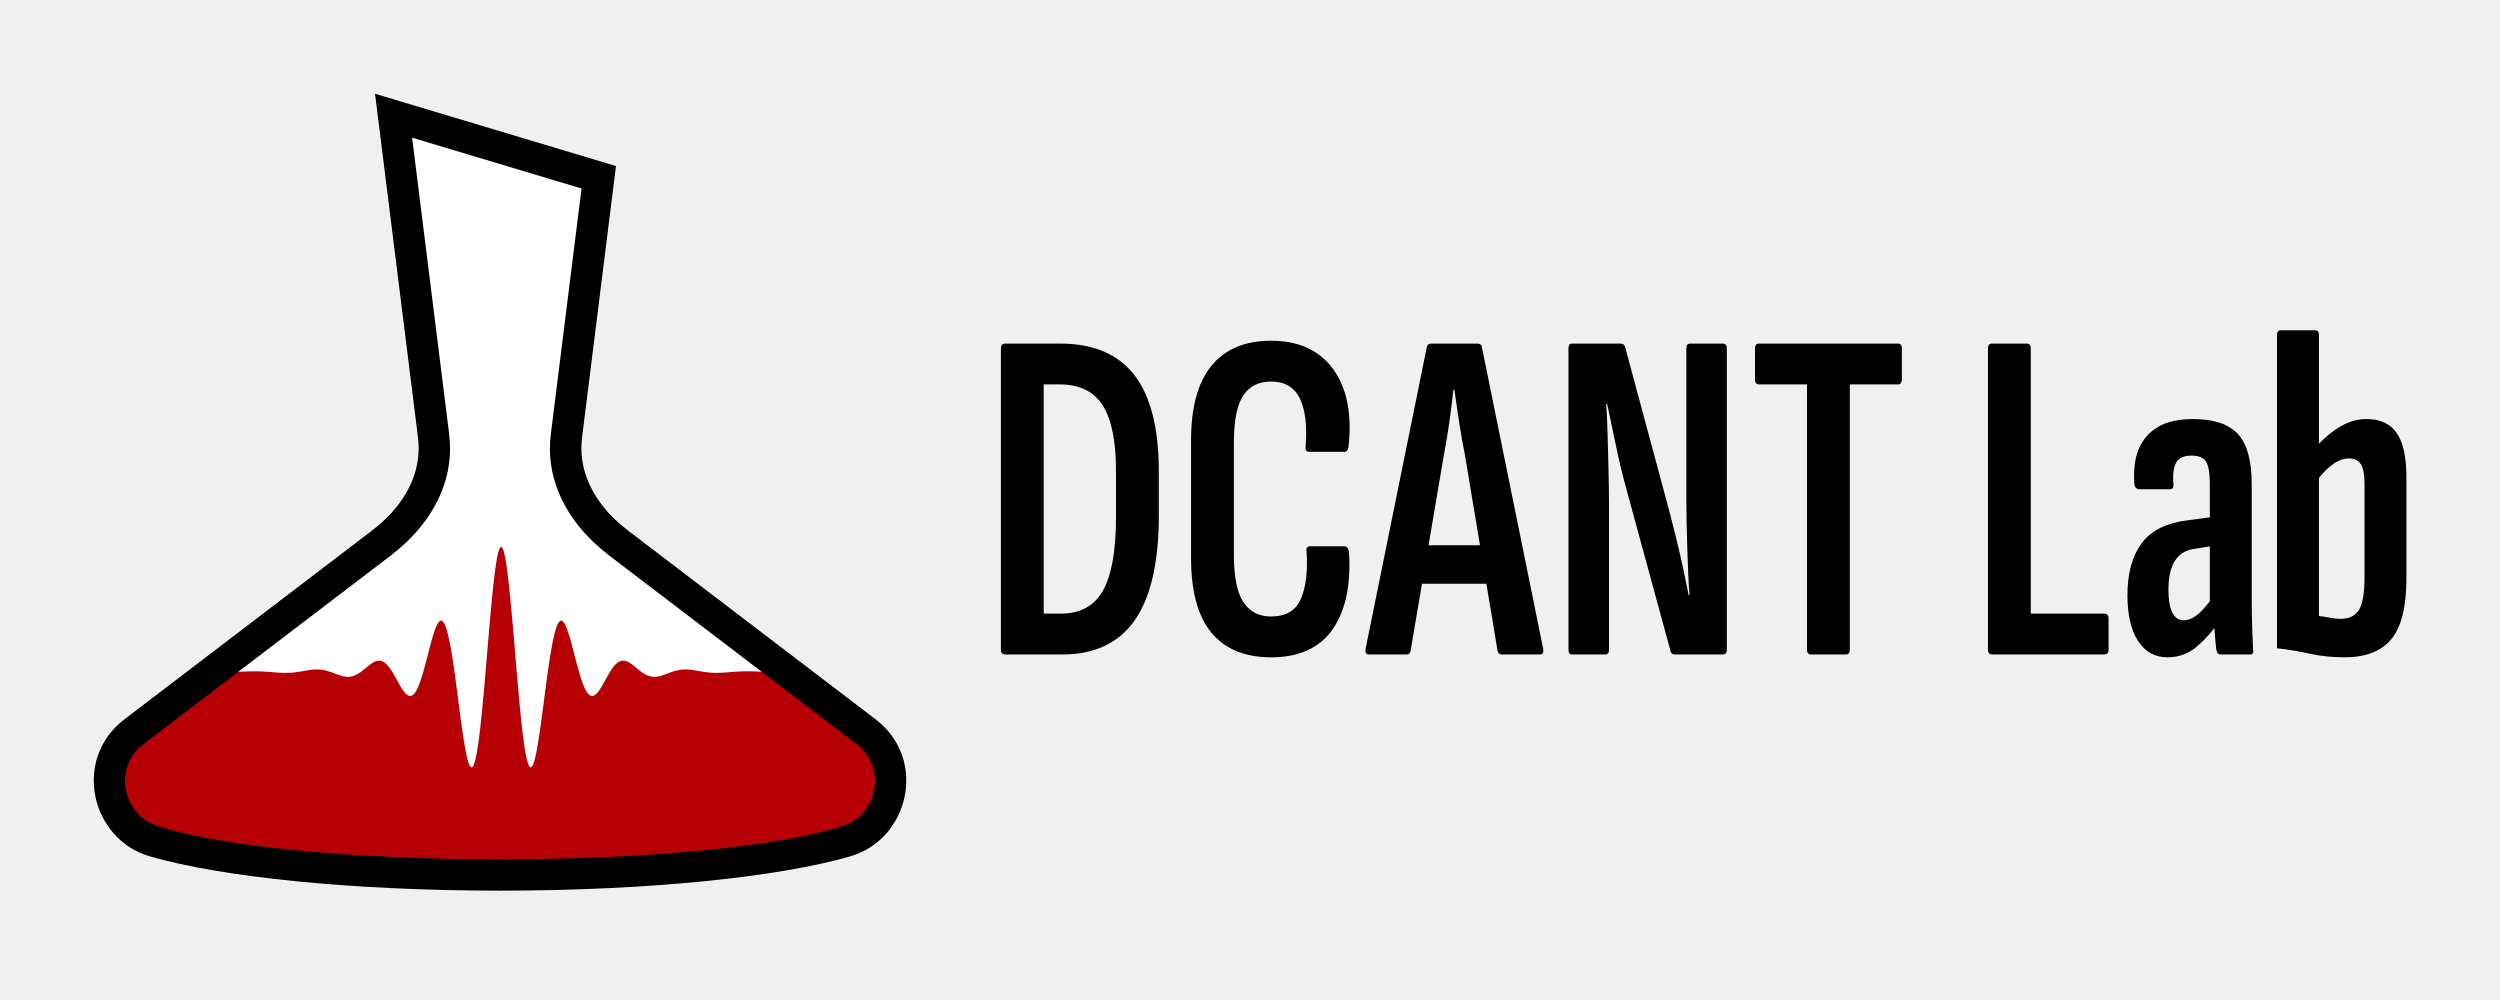
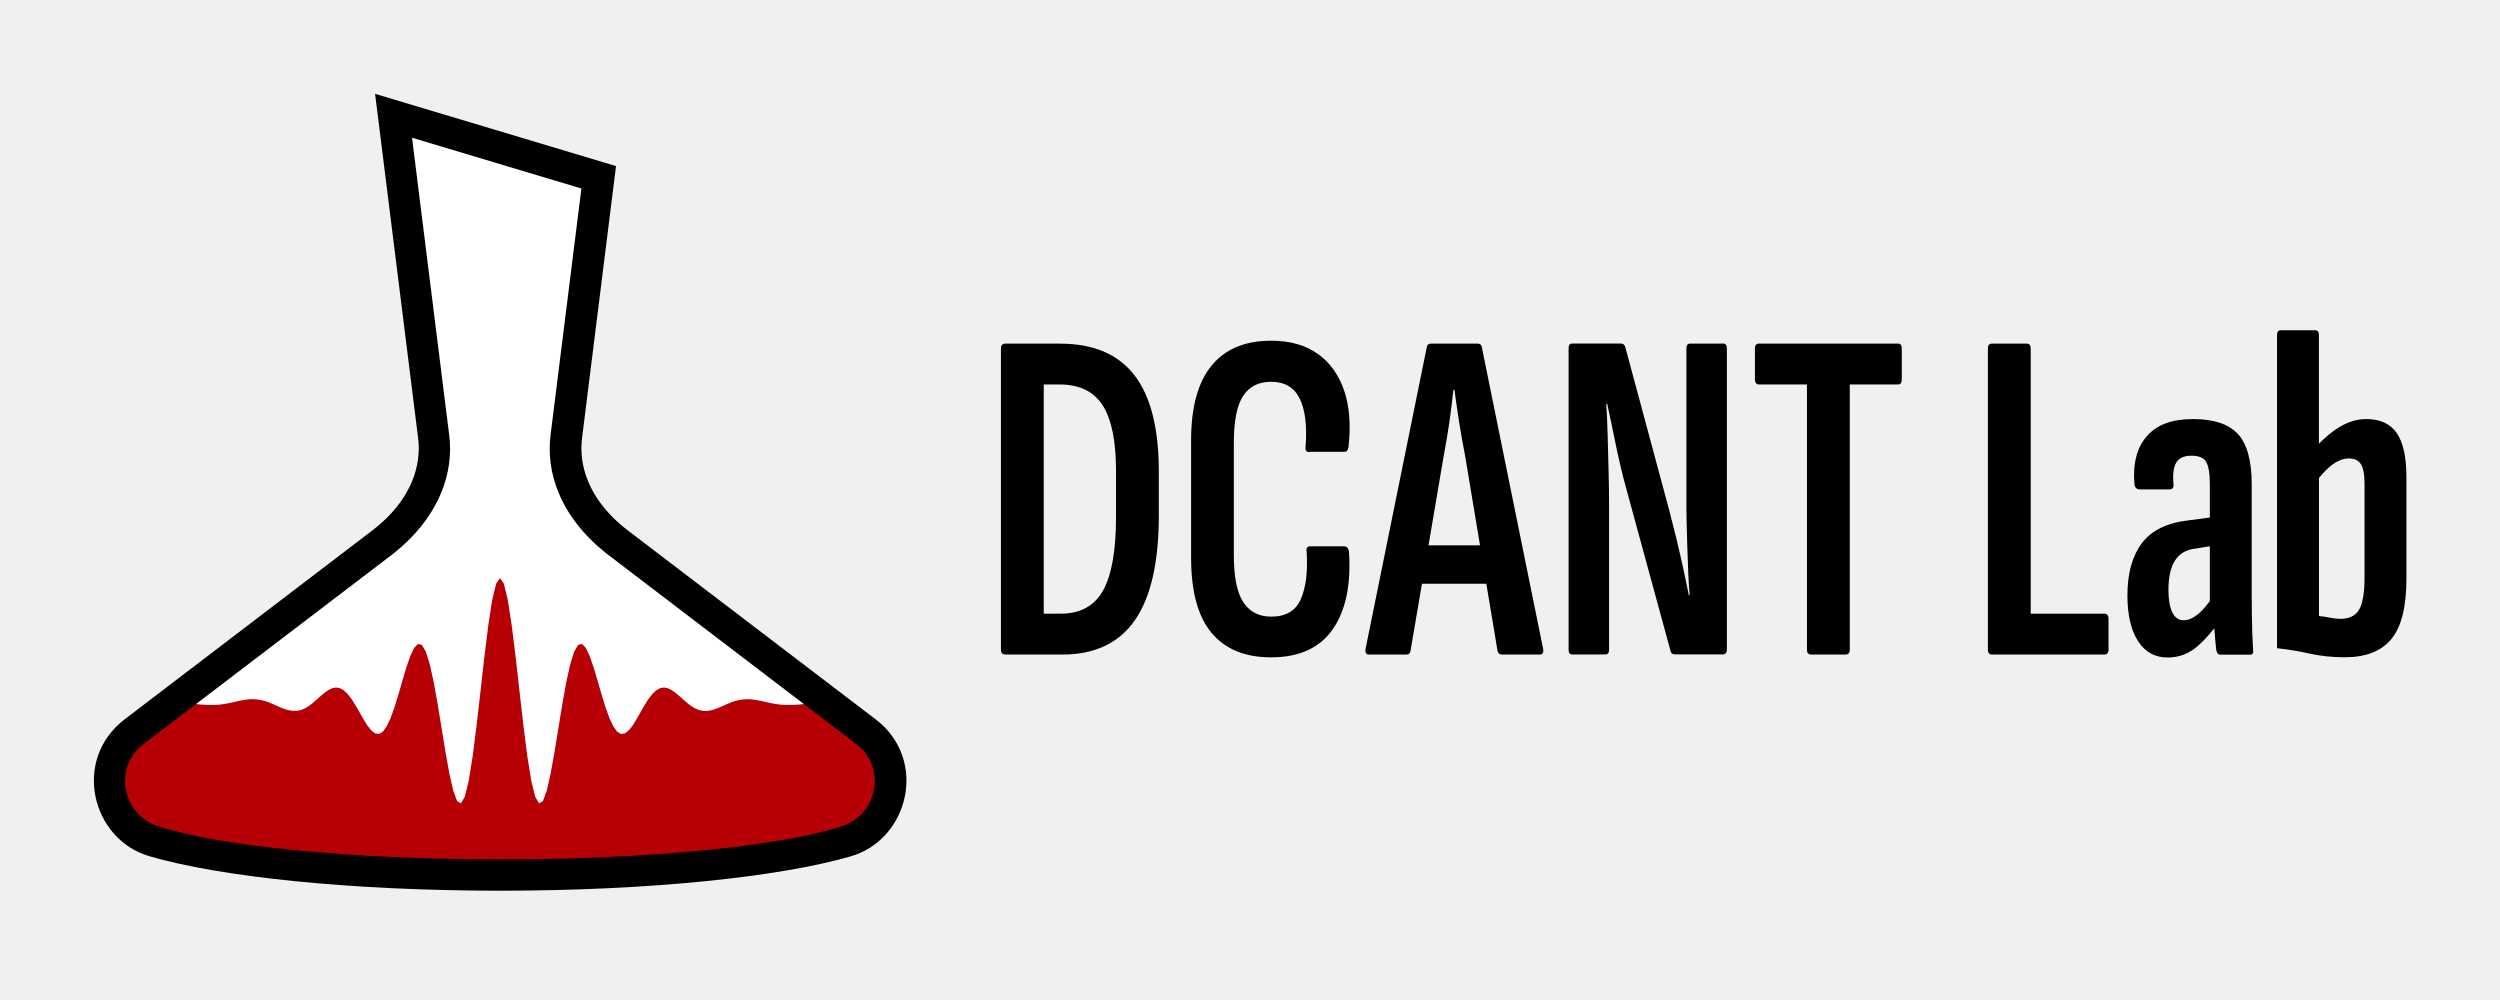
- <svg xmlns="http://www.w3.org/2000/svg" version="1.1" viewBox="0 0 1280 512">
+ <svg xmlns="http://www.w3.org/2000/svg" version="1.1" viewBox="0 0 320 128">
  <defs>
    <style>
      #decanter-bg { isolation: isolate; fill-rule: evenodd; fill: #ffffff; }
      #wave { isolation: isolate; fill-rule: evenodd; fill: #b60005; }
      #decanter, #text { isolation: isolate; fill-rule: evenodd; fill: #000000; }
    </style>
  </defs>
-   <path id="decanter-bg" d="M443.35,374.55l-126.59-96.49c-.07-.05-.14-.11-.21-.16l-.04-.03h0c-16.7-12.77-26.87-29.71-26.87-48.3,0-2.05.15-4.07.4-6.07h-.02l16.56-132.48-105.06-31.52,20.5,164h-.04c.24,2,.4,4.03.4,6.07,0,18.58-10.17,35.51-26.86,48.29v.02l-126.84,96.67c-21.49,16.38-13.79,48.55,9.34,55.91h0c33.17,10.41,100.43,17.53,178,17.53s144.83-7.12,178-17.52h0c23.14-7.37,30.84-39.54,9.35-55.92Z" />
-   <path id="wave" d="M443.35,374.55l-39.99-30.48h-.41s-.51.01-.51.01h-.51s-.51.01-.51.01h-.51s-.51,0-.51,0h-.51s-.51,0-.51,0h-.51s-.51,0-.51,0h-.51s-.51,0-.51,0h-.51s-.51,0-.51,0h-.51s-.51-.02-.51-.02h-.51s-.51-.02-.51-.02h-.51s-.51-.03-.51-.03h-.51s-.51-.03-.51-.03l-.51-.02-.51-.02-.51-.02-.51-.02-.51-.02-.51-.02-.51-.02-.51-.02-.51-.02-.51-.02-.51-.02h-.51s-.51-.03-.51-.03h-.51s-.51-.02-.51-.02h-.51s-.51-.01-.51-.01h-.51s-.51,0-.51,0h-.51s-.51,0-.51,0h-.51s-.51.02-.51.02h-.51s-.51.03-.51.03l-.51.02-.51.02-.51.03-.51.03-.51.03-.51.03-.51.04-.51.04-.51.04-.51.04-.51.04-.51.04-.51.04-.51.04-.51.04-.51.04-.51.03-.51.03-.51.03-.51.03-.51.02-.51.02h-.51s-.51.02-.51.02h-.51s-.51,0-.51,0h-.51s-.51-.03-.51-.03l-.51-.02-.51-.03-.51-.04-.51-.04-.51-.05-.51-.06-.51-.06-.51-.07-.51-.07-.51-.08-.51-.08-.51-.08-.51-.09-.51-.09-.51-.09-.51-.09-.51-.09-.51-.08-.51-.08-.51-.08-.51-.07-.51-.06-.51-.06-.51-.05-.51-.04-.51-.03-.51-.02h-.51s-.51,0-.51,0l-.51.02-.51.03-.51.05-.51.06-.51.08-.51.09-.51.11-.51.12-.51.13-.51.14-.51.16-.51.17-.51.17-.51.18-.51.19-.51.19-.51.19-.51.19-.51.19-.51.19-.51.18-.51.17-.51.16-.51.15-.51.13-.51.11-.51.09-.51.07-.51.04-.51.02h-.51s-.51-.05-.51-.05l-.51-.07-.51-.1-.51-.13-.51-.16-.51-.19-.51-.22-.51-.25-.51-.28-.51-.31-.51-.33-.51-.36-.51-.38-.51-.39-.51-.41-.51-.42-.51-.42-.51-.42-.51-.42-.51-.41-.51-.4-.51-.38-.51-.36-.51-.33-.51-.29-.51-.26-.51-.21-.51-.16-.51-.11-.51-.06h-.51s-.51.07-.51.07l-.51.13-.51.2-.51.27-.51.34-.51.41-.51.47-.51.54-.51.6-.51.66-.51.72-.51.77-.51.81-.51.85-.51.88-.51.91-.51.92-.51.92-.51.92-.51.9-.51.88-.51.84-.51.79-.51.73-.51.66-.51.58-.51.48-.51.38-.51.27-.51.15-.51.02-.51-.12-.51-.26-.51-.4-.51-.55-.51-.7-.51-.85-.51-1-.51-1.14-.51-1.28-.51-1.41-.51-1.53-.51-1.64-.51-1.74-.51-1.82-.51-1.89-.51-1.94-.51-1.97-.51-1.98-.51-1.97-.51-1.94-.51-1.88-.51-1.8-.51-1.69-.51-1.57-.51-1.41-.51-1.24-.51-1.04-.51-.82-.51-.59-.51-.33-.51-.06-.51.22-.51.52-.51.82-.51,1.13-.51,1.44-.51,1.74-.51,2.05-.51,2.34-.51,2.62-.51,2.88-.51,3.12-.51,3.33-.51,3.52-.51,3.67-.51,3.79-.51,3.87-.51,3.91-.51,3.91-.51,3.86-.51,3.77-.51,3.63-.51,3.44-.51,3.21-.51,2.93-.51,2.6-.51,2.23-.51,1.83-.51,1.39-.51.92-.51.42-.51-.1-.51-.64-.51-1.18-.51-1.73-.51-2.27-.51-2.8-.51-3.32-.51-3.81-.51-4.26-.51-4.68-.51-5.05-.51-5.37-.51-5.64-.51-5.84-.51-5.98-.51-6.05-.51-6.04-.51-5.97-.51-5.82-.51-5.6-.51-5.32-.51-4.96-.51-4.54-.51-4.06-.51-3.53-.51-2.95-.51-2.34-.51-1.69-.51-1.03-.51-.34-.51.34-.51,1.03-.51,1.69-.51,2.34-.51,2.95-.51,3.53-.51,4.06-.51,4.54-.51,4.96-.51,5.32-.51,5.6-.51,5.82-.51,5.97-.51,6.04-.51,6.05-.51,5.98-.51,5.84-.51,5.64-.51,5.37-.51,5.05-.51,4.68-.51,4.26-.51,3.81-.51,3.32-.51,2.8-.51,2.27-.51,1.73-.51,1.18-.51.64-.51.1-.51-.42-.51-.92-.51-1.39-.51-1.83-.51-2.23-.51-2.6-.51-2.93-.51-3.21-.51-3.44-.51-3.63-.51-3.77-.51-3.86-.51-3.91-.51-3.91-.51-3.87-.51-3.79-.51-3.67-.51-3.52-.51-3.33-.51-3.12-.51-2.88-.51-2.62-.51-2.34-.51-2.05-.51-1.74-.51-1.44-.51-1.13-.51-.82-.51-.52-.51-.22-.51.06-.51.33-.51.59-.51.82-.51,1.04-.51,1.24-.51,1.41-.51,1.57-.51,1.69-.51,1.8-.51,1.88-.51,1.94-.51,1.97-.51,1.98-.51,1.97-.51,1.94-.51,1.89-.51,1.82-.51,1.74-.51,1.64-.51,1.53-.51,1.41-.51,1.28-.51,1.14-.51,1-.51.85-.51.7-.51.55-.51.4-.51.26-.51.12-.51-.02-.51-.15-.51-.27-.51-.38-.51-.48-.51-.58-.51-.66-.51-.73-.51-.79-.51-.84-.51-.88-.51-.9-.51-.92-.51-.92-.51-.92-.51-.91-.51-.88-.51-.85-.51-.81-.51-.77-.51-.72-.51-.66-.51-.6-.51-.54-.51-.47-.51-.41-.51-.34-.51-.27-.51-.2-.51-.13-.51-.07h-.51s-.51.05-.51.05l-.51.11-.51.16-.51.21-.51.26-.51.29-.51.33-.51.36-.51.38-.51.4-.51.41-.51.42-.51.42-.51.42-.51.42-.51.41-.51.39-.51.38-.51.36-.51.33-.51.31-.51.28-.51.25-.51.22-.51.19-.51.16-.51.13-.51.1-.51.07-.51.04h-.51s-.51,0-.51,0l-.51-.04-.51-.07-.51-.09-.51-.11-.51-.13-.51-.15-.51-.16-.51-.17-.51-.18-.51-.19-.51-.19-.51-.19-.51-.19-.51-.19-.51-.19-.51-.18-.51-.17-.51-.17-.51-.16-.51-.14-.51-.13-.51-.12-.51-.11-.51-.09-.51-.08-.51-.06-.51-.05-.51-.03-.51-.02h-.51s-.51,0-.51,0l-.51.02-.51.03-.51.04-.51.05-.51.06-.51.06-.51.07-.51.08-.51.08-.51.08-.51.09-.51.09-.51.09-.51.09-.51.09-.51.08-.51.08-.51.08-.51.07-.51.07-.51.06-.51.06-.51.05-.51.04-.51.04-.51.03-.51.02-.51.02h-.51s-.51.02-.51.02h-.51s-.51,0-.51,0h-.51s-.51-.03-.51-.03l-.51-.02-.51-.03-.51-.03-.51-.03-.51-.03-.51-.04-.51-.04-.51-.04-.51-.04-.51-.04-.51-.04-.51-.04-.51-.04-.51-.04-.51-.04-.51-.03-.51-.03-.51-.03-.51-.03-.51-.02-.51-.02-.51-.02h-.51s-.51-.03-.51-.03h-.51s-.51-.01-.51-.01h-.51s-.51,0-.51,0h-.51s-.51,0-.51,0h-.51s-.51.02-.51.02h-.51s-.51.02-.51.02h-.51s-.51.03-.51.03l-.51.02-.51.02-.51.02-.51.02-.51.02-.51.02-.51.02-.51.02-.51.02-.51.02-.51.02h-.51s-.51.03-.51.03h-.51s-.51.02-.51.02h-.51s-.51.02-.51.02h-.51s-.51.01-.51.01h-.51s-.51,0-.51,0h-.51s-.51,0-.51,0h-.51s-.51,0-.51,0h-.51s-.51,0-.51,0h-.51s-.51-.01-.51-.01h-.51s-.51-.01-.51-.01h-.4s-39.99,30.47-39.99,30.47c-21.49,16.38-13.79,48.55,9.34,55.91h0c33.17,10.41,100.43,17.53,178,17.53s144.83-7.12,178-17.52h0c23.14-7.37,30.84-39.54,9.35-55.92Z" />
-   <path id="decanter" d="M448.18,368.19l-126.68-96.58v-.03c-14.83-11.26-23.83-26.02-23.83-42.18,0-1.82.14-3.62.37-5.4h-.03l17.37-138.99-123.37-37.01,22,176h-.02c.22,1.78.37,3.58.37,5.4,0,16.17-9.01,30.93-23.85,42.19v.03l-126.68,96.57c-27.16,20.71-17.01,61.59,12.68,70.18v.03c36.12,10.53,102.98,17.61,179.5,17.61s143.38-7.07,179.5-17.61v-.03c29.69-8.58,39.85-49.47,12.68-70.18ZM430.78,423.06c-30.23,9.97-97.1,16.91-174.78,16.91s-144.72-6.95-174.9-16.95c-17.81-5.15-23.9-29.69-7.6-42.11l127-96.8v-.03c18.56-14.28,29.93-33.39,29.93-54.42,0-2.42-.18-4.81-.47-7.17h.04l-19-151.99h.02l86.73,26.02-15.75,125.97h.02c-.29,2.36-.47,4.74-.47,7.16,0,21.03,11.37,40.15,29.94,54.43v.03l127.01,96.81c16.34,12.45,10.18,37.07-7.73,42.14Z" />
-   <path id="text" d="M542.87,175.92h-28.05c-1.57,0-2.36.81-2.36,2.43v154.3c0,1.62.78,2.43,2.36,2.43h29.23c16.5,0,28.83-5.87,37.01-17.62,8.17-11.74,12.26-29.68,12.26-53.82v-22.11c0-22.19-4.17-38.67-12.49-49.45-8.33-10.77-20.98-16.16-37.95-16.16ZM571.39,264.61c0,17.17-2.2,29.73-6.6,37.66-4.4,7.94-11.63,11.91-21.69,11.91h-8.72v-117.37h8.01c10.21,0,17.6,3.57,22.16,10.69,4.56,7.13,6.84,18.31,6.84,33.53v23.57ZM670.39,231.32h18.15c.94,0,1.57-.81,1.89-2.43,1.26-11.18.51-20.81-2.24-28.92-2.75-8.1-7.27-14.38-13.55-18.83-6.29-4.45-14.22-6.68-23.81-6.68-13.36,0-23.53,4.25-30.52,12.76-6.99,8.51-10.49,21.26-10.49,38.27v60.02c0,17.34,3.5,30.17,10.49,38.52,6.99,8.35,17.17,12.51,30.52,12.51,14.3,0,24.79-4.78,31.47-14.34,6.68-9.56,9.47-22.84,8.37-39.85-.32-1.78-1.18-2.67-2.59-2.67h-17.21c-1.57,0-2.2.89-1.89,2.67.63,10.21-.35,18.31-2.95,24.3-2.59,6-7.66,8.99-15.2,8.99-6.29,0-11.04-2.47-14.26-7.41-3.22-4.94-4.83-13-4.83-24.18v-57.35c0-11.18,1.57-19.2,4.71-24.06,3.14-4.86,7.93-7.29,14.38-7.29,6.91,0,11.79,2.84,14.61,8.51,2.83,5.67,3.85,13.85,3.06,24.54-.32,1.94.31,2.92,1.89,2.92ZM758.78,177.86c-.16-1.29-.94-1.94-2.36-1.94h-23.57c-1.41,0-2.2.65-2.36,1.94l-31.35,154.55c-.15,1.78.39,2.67,1.65,2.67h19.33c1.26,0,1.96-.65,2.12-1.94l5.82-34.26h32.97l5.75,34.51c.31,1.14,1.02,1.7,2.12,1.7h19.56c1.41,0,1.96-.97,1.65-2.92l-31.35-154.3ZM731.41,279.19l7.8-45.93c1.1-5.67,2.04-11.3,2.83-16.89.78-5.59,1.49-11.22,2.12-16.89h.47c.78,5.67,1.61,11.3,2.47,16.89.86,5.59,1.85,11.14,2.95,16.65l7.7,46.17h-26.35ZM882.05,175.92h-16.74c-1.26,0-1.89.81-1.89,2.43v78.25c0,3.24.04,6.97.12,11.18.08,4.21.2,8.51.35,12.88.15,4.37.31,8.67.47,12.88.15,4.21.39,7.94.71,11.18h-.47c-.79-4.05-1.73-8.63-2.83-13.73-1.1-5.1-2.28-10.21-3.54-15.31-1.26-5.1-2.44-9.76-3.54-13.97l-22.63-84.08c-.32-1.13-1.1-1.7-2.36-1.7h-24.75c-1.26,0-1.89.81-1.89,2.43v154.3c0,1.62.63,2.43,1.89,2.43h16.97c1.26,0,1.89-.81,1.89-2.43v-75.09c0-4.7-.08-10.12-.24-16.28-.16-6.15-.32-12.27-.47-18.35-.16-6.08-.39-11.46-.71-16.16h.47c1.41,6.48,2.91,13.57,4.48,21.26,1.57,7.7,3.45,15.51,5.66,23.45l22.39,82.13c.31.97,1.02,1.46,2.12,1.46h24.51c1.41,0,2.12-.81,2.12-2.43v-154.3c0-1.62-.71-2.43-2.12-2.43ZM971.86,175.92h-71.18c-1.41,0-2.12.81-2.12,2.43v15.79c0,1.78.71,2.67,2.12,2.67h24.51v135.84c0,1.62.71,2.43,2.12,2.43h17.68c1.41,0,2.12-.81,2.12-2.43v-135.84h24.75c1.26,0,1.89-.89,1.89-2.67v-15.79c0-1.62-.63-2.43-1.89-2.43ZM1077.46,314.18h-37.71v-135.84c0-1.62-.71-2.43-2.12-2.43h-17.68c-1.41,0-2.12.81-2.12,2.43v154.3c0,1.62.71,2.43,2.12,2.43h57.51c1.41,0,2.12-.81,2.12-2.43v-15.79c0-1.78-.71-2.67-2.12-2.67ZM1153.12,321.96c-.16-4.37-.24-9.96-.24-16.77v-57.11c0-12.15-2.36-20.78-7.07-25.88-4.71-5.1-12.42-7.65-23.1-7.65s-18.35,2.88-23.45,8.63c-5.11,5.75-7.27,13.89-6.48,24.42.15,1.94,1.1,2.92,2.83,2.92h15.09c1.57,0,2.28-.81,2.12-2.43-.47-5.18,0-8.95,1.41-11.3,1.41-2.35,4.01-3.52,7.78-3.52s6.28,1.06,7.54,3.16c1.26,2.11,1.89,6,1.89,11.66v16.8l-10.84,1.42c-11.16,1.3-19.17,5.22-24.04,11.79-4.87,6.56-7.31,15.43-7.31,26.61,0,10.05,1.8,17.86,5.42,23.45,3.61,5.59,8.64,8.38,15.09,8.38,4.87,0,9.23-1.34,13.08-4.01,3.27-2.27,6.91-5.93,10.92-10.95.01.17.02.33.04.5.31,4.29.63,7.82.94,10.57.31,1.62,1.02,2.43,2.12,2.43h15.32c1.26,0,1.73-.89,1.41-2.67-.16-2.59-.32-6.08-.47-10.45ZM1131.44,307.79c-2.31,3.07-4.36,5.33-6.13,6.76-2.52,2.03-4.95,3.04-7.31,3.04-2.52,0-4.44-1.34-5.77-4.01-1.34-2.67-2-6.52-2-11.54,0-6.48,1.14-11.5,3.42-15.07,2.28-3.56,5.85-5.59,10.72-6.08l7.07-1.15v28.05ZM1227.13,221.72c-3.3-4.78-8.49-7.17-15.56-7.17-4.71,0-9.39,1.42-14.02,4.25-3.36,2.05-6.78,4.86-10.25,8.4v-55.66c0-1.62-.63-2.43-1.89-2.43h-17.68c-1.26,0-1.89.81-1.89,2.43v160.38c5.81.65,11.43,1.58,16.85,2.79,5.42,1.22,11.35,1.82,17.8,1.82,10.84,0,18.82-3.12,23.92-9.36,5.1-6.23,7.66-16.48,7.66-30.74v-52.24c0-10.21-1.65-17.7-4.95-22.48ZM1210.63,295.72c0,7.94-.94,13.45-2.83,16.52-1.89,3.08-5.03,4.62-9.43,4.62-1.73,0-3.58-.2-5.54-.61-1.97-.4-3.81-.69-5.54-.85v-70.74c2.03-2.49,4.11-4.59,6.25-6.29,3.06-2.43,6.09-3.65,9.07-3.65,2.83,0,4.87.97,6.13,2.92,1.26,1.94,1.89,5.19,1.89,9.72v48.36Z" />
+   <path id="decanter-bg" d="M110.84,93.64l-31.65-24.12s-.04-.03-.05-.04h0c-4.17-3.2-6.72-7.44-6.72-12.08,0-.51.04-1.02.1-1.52h0l4.14-33.12-26.27-7.88,5.12,41h0c.06.5.1,1.01.1,1.52,0,4.64-2.54,8.88-6.72,12.07h0s-31.71,24.17-31.71,24.17c-5.37,4.09-3.45,12.14,2.33,13.98h0c8.29,2.6,25.11,4.38,44.5,4.38s36.21-1.78,44.5-4.38h0c5.78-1.84,7.71-9.89,2.34-13.98Z" />
+   <path id="wave" d="M110.84,93.64l-4.93-3.76h-.41s-.5.04-.5.04l-.5.04-.5.05-.5.05-.5.05-.5.05-.5.04-.5.03h-.5s-.5,0-.5,0l-.5-.03-.5-.06-.5-.08-.5-.1-.5-.11-.5-.11-.5-.1-.5-.08-.5-.05h-.5s-.5.03-.5.03l-.5.09-.5.13-.5.18-.5.21-.5.22-.5.22-.5.19-.5.14-.5.08h-.5s-.5-.11-.5-.11l-.5-.2-.5-.3-.5-.38-.5-.43-.5-.45-.5-.42-.5-.36-.5-.25-.5-.1-.5.08-.5.28-.5.47-.5.65-.5.79-.5.87-.5.88-.5.81-.5.64-.5.4-.5.08-.5-.29-.5-.69-.5-1.07-.5-1.39-.5-1.62-.5-1.73-.5-1.68-.5-1.46-.5-1.07-.5-.53-.5.13-.5.86-.5,1.59-.5,2.24-.5,2.76-.5,3.05-.5,3.08-.5,2.8-.5,2.23-.5,1.37-.5.31-.5-.87-.5-2.05-.5-3.11-.5-3.92-.5-4.38-.5-4.43-.5-4.04-.5-3.23-.5-2.09-.5-.72-.5.72-.5,2.09-.5,3.23-.5,4.04-.5,4.43-.5,4.38-.5,3.92-.5,3.11-.5,2.05-.5.87-.5-.31-.5-1.37-.5-2.23-.5-2.8-.5-3.08-.5-3.05-.5-2.76-.5-2.24-.5-1.59-.5-.86-.5-.13-.5.53-.5,1.07-.5,1.46-.5,1.68-.5,1.73-.5,1.62-.5,1.39-.5,1.07-.5.69-.5.29-.5-.08-.5-.4-.5-.64-.5-.81-.5-.88-.5-.87-.5-.79-.5-.65-.5-.47-.5-.28-.5-.08-.5.1-.5.25-.5.36-.5.42-.5.45-.5.43-.5.38-.5.3-.5.2-.5.1h-.5s-.5-.07-.5-.07l-.5-.14-.5-.19-.5-.22-.5-.22-.5-.21-.5-.18-.5-.13-.5-.09-.5-.04h-.5s-.5.06-.5.06l-.5.08-.5.1-.5.11-.5.11-.5.1-.5.08-.5.06-.5.03h-.5s-.5,0-.5,0l-.5-.03-.5-.04-.5-.05-.5-.05-.5-.05-.5-.05-.5-.04-.5-.03h-.41s-4.93,3.75-4.93,3.75c-5.37,4.09-3.45,12.14,2.33,13.98h0c8.29,2.6,25.11,4.38,44.5,4.38s36.21-1.78,44.5-4.38h0c5.78-1.84,7.71-9.89,2.34-13.98Z" />
+   <path id="decanter" d="M112.05,92.05l-31.67-24.14h0c-3.71-2.82-5.96-6.51-5.96-10.55,0-.46.04-.9.09-1.35h0l4.34-34.75-30.84-9.25,5.5,44h0c.06.45.09.9.09,1.35,0,4.04-2.25,7.73-5.96,10.55h0s-31.67,24.15-31.67,24.15c-6.79,5.18-4.25,15.4,3.17,17.54h0c9.03,2.64,25.75,4.41,44.88,4.41s35.84-1.77,44.88-4.4h0c7.42-2.15,9.96-12.37,3.17-17.55ZM107.7,105.77c-7.56,2.49-24.27,4.23-43.7,4.23s-36.18-1.74-43.72-4.24c-4.45-1.29-5.97-7.42-1.9-10.53l31.75-24.2h0c4.64-3.58,7.48-8.36,7.48-13.61,0-.61-.04-1.2-.12-1.79h0l-4.75-38h0l21.68,6.5-3.94,31.49h0c-.07.59-.12,1.19-.12,1.79,0,5.26,2.84,10.04,7.49,13.61h0s31.75,24.21,31.75,24.21c4.08,3.11,2.54,9.27-1.93,10.54Z" />
+   <path id="text" d="M135.72,43.98h-7.01c-.39,0-.59.2-.59.61v38.58c0,.41.2.61.59.61h7.31c4.12,0,7.21-1.47,9.25-4.4,2.04-2.94,3.06-7.42,3.06-13.46v-5.53c0-5.55-1.04-9.67-3.12-12.36-2.08-2.69-5.24-4.04-9.49-4.04ZM142.85,66.15c0,4.29-.55,7.43-1.65,9.42-1.1,1.98-2.91,2.98-5.42,2.98h-2.18v-29.34h2c2.55,0,4.4.89,5.54,2.67,1.14,1.78,1.71,4.58,1.71,8.38v5.89ZM167.6,57.83h4.54c.24,0,.39-.2.47-.61.31-2.79.13-5.2-.56-7.23-.69-2.02-1.82-3.59-3.39-4.71-1.57-1.11-3.56-1.67-5.95-1.67-3.34,0-5.88,1.06-7.63,3.19-1.75,2.13-2.62,5.32-2.62,9.57v15.01c0,4.33.87,7.54,2.62,9.63,1.75,2.09,4.29,3.13,7.63,3.13,3.57,0,6.2-1.19,7.87-3.58,1.67-2.39,2.37-5.71,2.09-9.96-.08-.45-.29-.67-.65-.67h-4.3c-.39,0-.55.22-.47.67.16,2.55-.09,4.58-.74,6.08-.65,1.5-1.92,2.25-3.8,2.25-1.57,0-2.76-.62-3.57-1.85-.81-1.23-1.21-3.25-1.21-6.04v-14.34c0-2.79.39-4.8,1.18-6.01.79-1.22,1.98-1.82,3.59-1.82,1.73,0,2.95.71,3.65,2.13.71,1.42.96,3.46.77,6.14-.08.49.08.73.47.73ZM189.69,44.47c-.04-.32-.24-.49-.59-.49h-5.89c-.35,0-.55.16-.59.49l-7.84,38.64c-.04.45.1.67.41.67h4.83c.31,0,.49-.16.53-.49l1.46-8.57h8.24l1.44,8.63c.08.28.26.43.53.43h4.89c.35,0,.49-.24.41-.73l-7.84-38.58ZM182.85,69.8l1.95-11.48c.27-1.42.51-2.82.71-4.22.2-1.4.37-2.8.53-4.22h.12c.2,1.42.4,2.82.62,4.22.22,1.4.46,2.78.74,4.16l1.92,11.54h-6.59ZM220.51,43.98h-4.18c-.31,0-.47.2-.47.61v19.56c0,.81,0,1.74.03,2.79.02,1.05.05,2.13.09,3.22.04,1.09.08,2.17.12,3.22.04,1.05.1,1.98.18,2.79h-.12c-.2-1.01-.43-2.16-.71-3.43-.28-1.28-.57-2.55-.88-3.83-.31-1.28-.61-2.44-.88-3.49l-5.66-21.02c-.08-.28-.28-.43-.59-.43h-6.19c-.31,0-.47.2-.47.61v38.58c0,.41.16.61.47.61h4.24c.31,0,.47-.2.47-.61v-18.77c0-1.17-.02-2.53-.06-4.07-.04-1.54-.08-3.07-.12-4.59-.04-1.52-.1-2.86-.18-4.04h.12c.35,1.62.73,3.39,1.12,5.32.39,1.92.86,3.88,1.41,5.86l5.6,20.53c.08.24.26.36.53.36h6.13c.35,0,.53-.2.53-.61v-38.58c0-.4-.18-.61-.53-.61ZM242.96,43.98h-17.8c-.35,0-.53.2-.53.61v3.95c0,.45.18.67.53.67h6.13v33.96c0,.41.18.61.53.61h4.42c.35,0,.53-.2.53-.61v-33.96h6.19c.31,0,.47-.22.47-.67v-3.95c0-.4-.16-.61-.47-.61ZM269.36,78.55h-9.43v-33.96c0-.4-.18-.61-.53-.61h-4.42c-.35,0-.53.2-.53.61v38.58c0,.41.18.61.53.61h14.38c.35,0,.53-.2.53-.61v-3.95c0-.45-.18-.67-.53-.67ZM288.28,80.49c-.04-1.09-.06-2.49-.06-4.19v-14.28c0-3.04-.59-5.19-1.77-6.47-1.18-1.28-3.1-1.91-5.77-1.91s-4.59.72-5.86,2.16c-1.28,1.44-1.82,3.47-1.62,6.11.04.49.27.73.71.73h3.77c.39,0,.57-.2.53-.61-.12-1.3,0-2.24.35-2.82.35-.59,1-.88,1.94-.88s1.57.26,1.89.79c.31.53.47,1.5.47,2.92v4.2l-2.71.36c-2.79.32-4.79,1.31-6.01,2.95-1.22,1.64-1.83,3.86-1.83,6.65,0,2.51.45,4.47,1.36,5.86.9,1.4,2.16,2.1,3.77,2.1,1.22,0,2.31-.33,3.27-1,.82-.57,1.73-1.5,2.73-2.75,0,.05,0,.09,0,.14.08,1.07.16,1.95.24,2.64.08.41.26.61.53.61h3.83c.31,0,.43-.22.35-.67-.04-.65-.08-1.52-.12-2.61ZM282.86,76.94c-.58.77-1.09,1.34-1.53,1.69-.63.51-1.24.76-1.83.76-.63,0-1.11-.33-1.44-1-.33-.67-.5-1.63-.5-2.89,0-1.62.28-2.88.85-3.77.57-.89,1.46-1.4,2.68-1.52l1.77-.29v7.01ZM306.78,55.43c-.82-1.19-2.12-1.79-3.89-1.79-1.18,0-2.35.35-3.51,1.06-.84.51-1.69,1.22-2.56,2.1v-13.92c0-.4-.16-.61-.47-.61h-4.42c-.31,0-.47.2-.47.61v40.09c1.45.16,2.86.39,4.21.7,1.36.3,2.84.46,4.45.46,2.71,0,4.7-.78,5.98-2.34,1.28-1.56,1.92-4.12,1.92-7.68v-13.06c0-2.55-.41-4.42-1.24-5.62ZM302.66,73.93c0,1.98-.24,3.36-.71,4.13-.47.77-1.26,1.15-2.36,1.15-.43,0-.89-.05-1.38-.15-.49-.1-.95-.17-1.38-.21v-17.68c.51-.62,1.03-1.15,1.56-1.58.77-.61,1.52-.91,2.27-.91.71,0,1.22.24,1.53.73.31.49.47,1.3.47,2.43v12.09Z" />
</svg>
